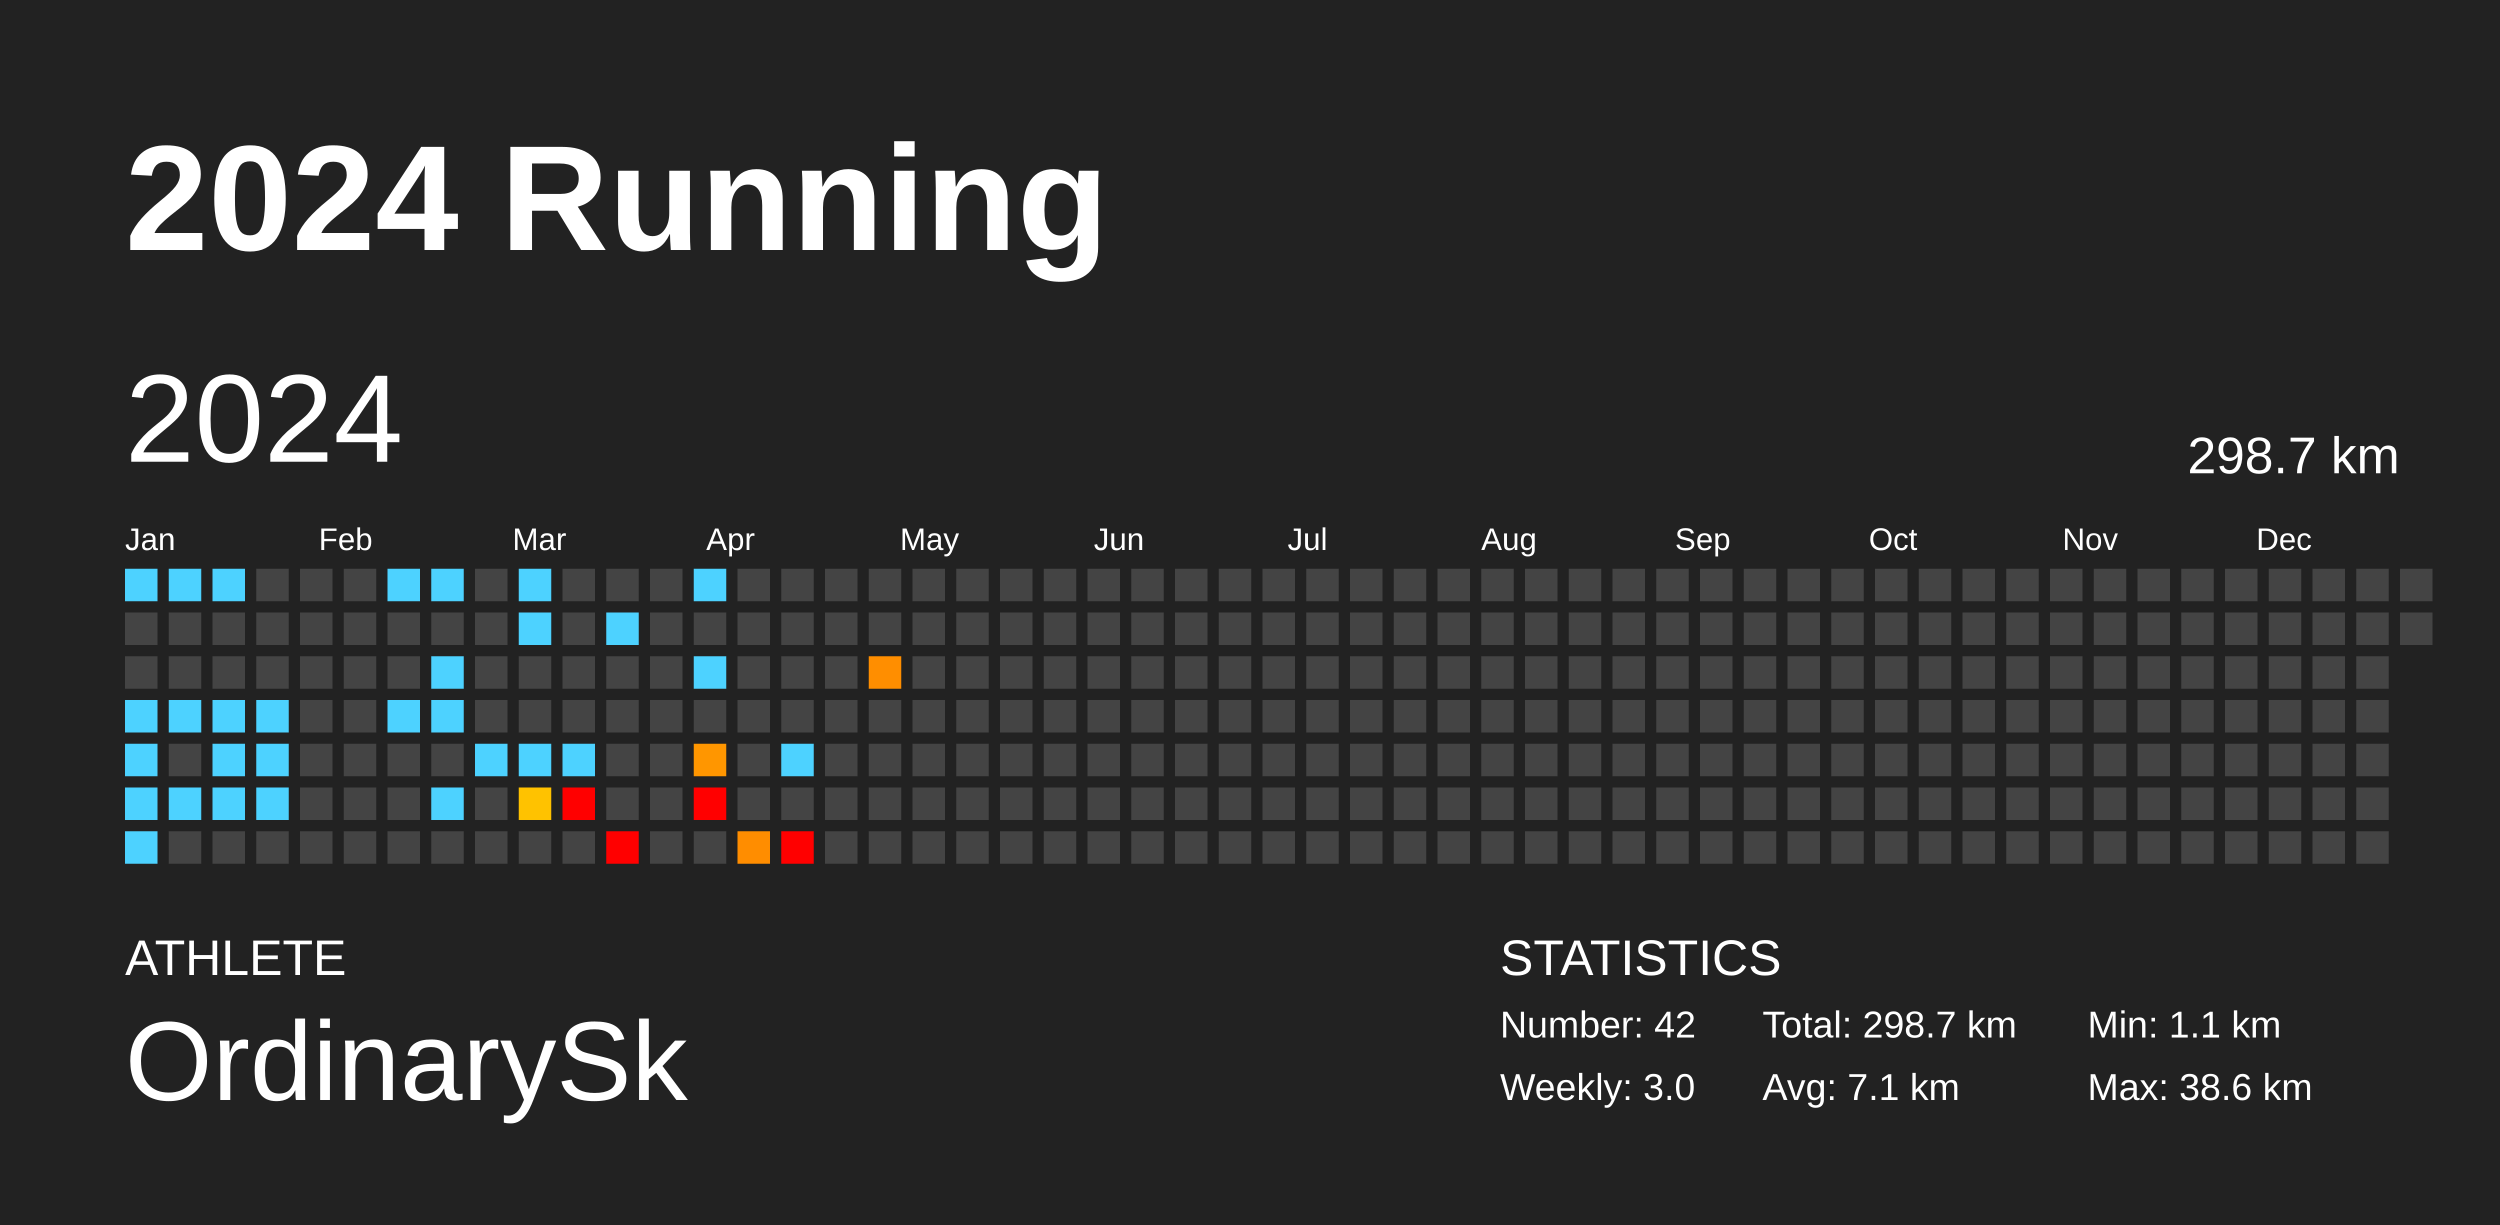
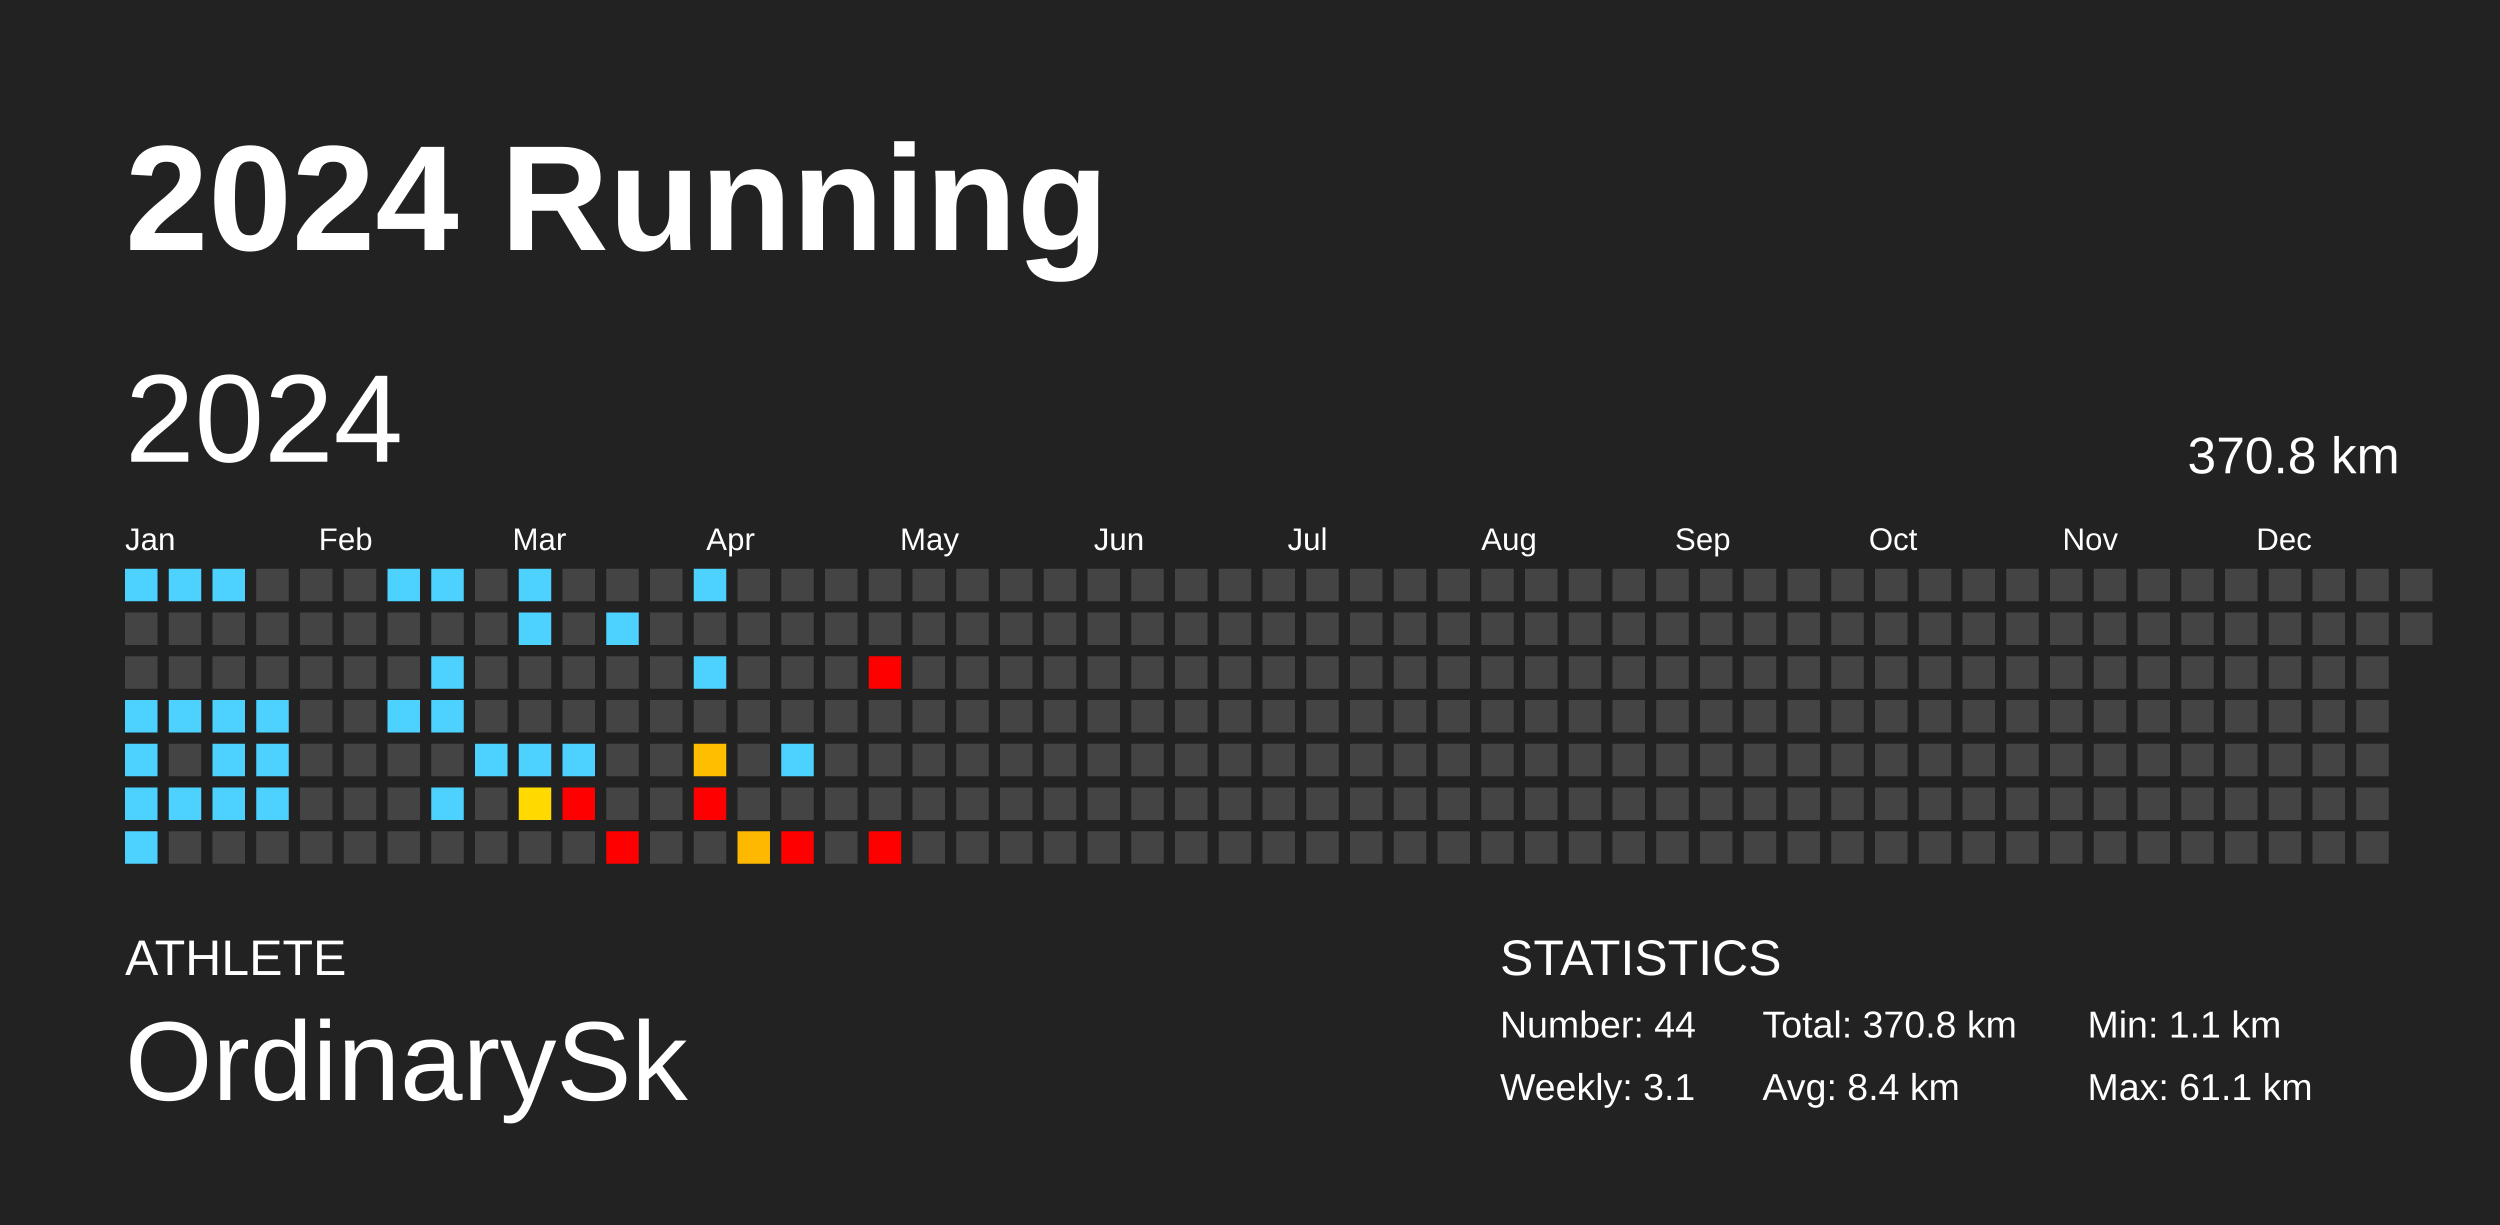
<svg xmlns="http://www.w3.org/2000/svg" baseProfile="full" height="98mm" version="1.1" viewBox="0,0,200,98" width="200mm">
  <defs />
  <rect fill="#222222" height="98" width="200" x="0" y="0" />
  <text fill="#FFFFFF" style="font-size:12px; font-family:Arial; font-weight:bold;" x="10" y="20">2024 Running</text>
  <text fill="#FFFFFF" style="font-size:4px; font-family:Arial" x="10" y="78">ATHLETE</text>
  <text fill="#FFFFFF" style="font-size:9px; font-family:Arial" x="10" y="88">OrdinarySk</text>
  <text fill="#FFFFFF" style="font-size:4px; font-family:Arial" x="120" y="78">STATISTICS</text>
-   <text fill="#FFFFFF" style="font-size:3px; font-family:Arial" x="120" y="83">Number: 42</text>
-   <text fill="#FFFFFF" style="font-size:3px; font-family:Arial" x="120" y="88">Weekly: 3.0</text>
-   <text fill="#FFFFFF" style="font-size:3px; font-family:Arial" x="141" y="83">Total: 298.7 km</text>
-   <text fill="#FFFFFF" style="font-size:3px; font-family:Arial" x="141" y="88">Avg: 7.1 km</text>
+   <text fill="#FFFFFF" style="font-size:3px; font-family:Arial" x="120" y="83">Number: 44</text>
+   <text fill="#FFFFFF" style="font-size:3px; font-family:Arial" x="120" y="88">Weekly: 3.1</text>
+   <text fill="#FFFFFF" style="font-size:3px; font-family:Arial" x="141" y="83">Total: 370.8 km</text>
+   <text fill="#FFFFFF" style="font-size:3px; font-family:Arial" x="141" y="88">Avg: 8.4 km</text>
  <text fill="#FFFFFF" style="font-size:3px; font-family:Arial" x="167" y="83">Min: 1.1 km</text>
-   <text fill="#FFFFFF" style="font-size:3px; font-family:Arial" x="167" y="88">Max: 38.6 km</text>
+   <text fill="#FFFFFF" style="font-size:3px; font-family:Arial" x="167" y="88">Max: 61.1 km</text>
  <text dominant-baseline="hanging" fill="#FFFFFF" style="font-size:10.0px; font-family:Arial;" x="10" y="30">2024</text>
-   <text dominant-baseline="hanging" fill="#FFFFFF" style="font-size:4.125px; font-family:Arial;" x="175" y="35">298.7 km</text>
+   <text dominant-baseline="hanging" fill="#FFFFFF" style="font-size:4.125px; font-family:Arial;" x="175" y="35">370.8 km</text>
  <text fill="#FFFFFF" style="font-size:2.5px; font-family:Arial" x="10.0" y="44">Jan</text>
  <text fill="#FFFFFF" style="font-size:2.5px; font-family:Arial" x="25.5" y="44">Feb</text>
  <text fill="#FFFFFF" style="font-size:2.5px; font-family:Arial" x="41.0" y="44">Mar</text>
  <text fill="#FFFFFF" style="font-size:2.5px; font-family:Arial" x="56.5" y="44">Apr</text>
  <text fill="#FFFFFF" style="font-size:2.5px; font-family:Arial" x="72.0" y="44">May</text>
  <text fill="#FFFFFF" style="font-size:2.5px; font-family:Arial" x="87.5" y="44">Jun</text>
  <text fill="#FFFFFF" style="font-size:2.5px; font-family:Arial" x="103.0" y="44">Jul</text>
  <text fill="#FFFFFF" style="font-size:2.5px; font-family:Arial" x="118.5" y="44">Aug</text>
  <text fill="#FFFFFF" style="font-size:2.5px; font-family:Arial" x="134.0" y="44">Sep</text>
  <text fill="#FFFFFF" style="font-size:2.5px; font-family:Arial" x="149.5" y="44">Oct</text>
  <text fill="#FFFFFF" style="font-size:2.5px; font-family:Arial" x="165.0" y="44">Nov</text>
  <text fill="#FFFFFF" style="font-size:2.5px; font-family:Arial" x="180.5" y="44">Dec</text>
  <rect fill="#4dd2ff" height="2.6" width="2.6" x="10.0" y="45.5" />
  <rect fill="#444444" height="2.6" width="2.6" x="10.0" y="49.0" />
  <rect fill="#444444" height="2.6" width="2.6" x="10.0" y="52.5" />
  <rect fill="#4dd2ff" height="2.6" width="2.6" x="10.0" y="56.0" />
  <rect fill="#4dd2ff" height="2.6" width="2.6" x="10.0" y="59.5" />
  <rect fill="#4dd2ff" height="2.6" width="2.6" x="10.0" y="63.0" />
  <rect fill="#4dd2ff" height="2.6" width="2.6" x="10.0" y="66.5" />
  <rect fill="#4dd2ff" height="2.6" width="2.6" x="13.5" y="45.5" />
  <rect fill="#444444" height="2.6" width="2.6" x="13.5" y="49.0" />
  <rect fill="#444444" height="2.6" width="2.6" x="13.5" y="52.5" />
  <rect fill="#4dd2ff" height="2.6" width="2.6" x="13.5" y="56.0" />
  <rect fill="#444444" height="2.6" width="2.6" x="13.5" y="59.5" />
  <rect fill="#4dd2ff" height="2.6" width="2.6" x="13.5" y="63.0" />
  <rect fill="#444444" height="2.6" width="2.6" x="13.5" y="66.5" />
  <rect fill="#4dd2ff" height="2.6" width="2.6" x="17.0" y="45.5" />
  <rect fill="#444444" height="2.6" width="2.6" x="17.0" y="49.0" />
  <rect fill="#444444" height="2.6" width="2.6" x="17.0" y="52.5" />
  <rect fill="#4dd2ff" height="2.6" width="2.6" x="17.0" y="56.0" />
  <rect fill="#4dd2ff" height="2.6" width="2.6" x="17.0" y="59.5" />
  <rect fill="#4dd2ff" height="2.6" width="2.6" x="17.0" y="63.0" />
  <rect fill="#444444" height="2.6" width="2.6" x="17.0" y="66.5" />
  <rect fill="#444444" height="2.6" width="2.6" x="20.5" y="45.5" />
  <rect fill="#444444" height="2.6" width="2.6" x="20.5" y="49.0" />
  <rect fill="#444444" height="2.6" width="2.6" x="20.5" y="52.5" />
  <rect fill="#4dd2ff" height="2.6" width="2.6" x="20.5" y="56.0" />
  <rect fill="#4dd2ff" height="2.6" width="2.6" x="20.5" y="59.5" />
  <rect fill="#4dd2ff" height="2.6" width="2.6" x="20.5" y="63.0" />
  <rect fill="#444444" height="2.6" width="2.6" x="20.5" y="66.5" />
  <rect fill="#444444" height="2.6" width="2.6" x="24.0" y="45.5" />
  <rect fill="#444444" height="2.6" width="2.6" x="24.0" y="49.0" />
  <rect fill="#444444" height="2.6" width="2.6" x="24.0" y="52.5" />
  <rect fill="#444444" height="2.6" width="2.6" x="24.0" y="56.0" />
  <rect fill="#444444" height="2.6" width="2.6" x="24.0" y="59.5" />
  <rect fill="#444444" height="2.6" width="2.6" x="24.0" y="63.0" />
  <rect fill="#444444" height="2.6" width="2.6" x="24.0" y="66.5" />
  <rect fill="#444444" height="2.6" width="2.6" x="27.5" y="45.5" />
  <rect fill="#444444" height="2.6" width="2.6" x="27.5" y="49.0" />
  <rect fill="#444444" height="2.6" width="2.6" x="27.5" y="52.5" />
  <rect fill="#444444" height="2.6" width="2.6" x="27.5" y="56.0" />
  <rect fill="#444444" height="2.6" width="2.6" x="27.5" y="59.5" />
  <rect fill="#444444" height="2.6" width="2.6" x="27.5" y="63.0" />
  <rect fill="#444444" height="2.6" width="2.6" x="27.5" y="66.5" />
  <rect fill="#4dd2ff" height="2.6" width="2.6" x="31.0" y="45.5" />
  <rect fill="#444444" height="2.6" width="2.6" x="31.0" y="49.0" />
  <rect fill="#444444" height="2.6" width="2.6" x="31.0" y="52.5" />
  <rect fill="#4dd2ff" height="2.6" width="2.6" x="31.0" y="56.0" />
  <rect fill="#444444" height="2.6" width="2.6" x="31.0" y="59.5" />
  <rect fill="#444444" height="2.6" width="2.6" x="31.0" y="63.0" />
  <rect fill="#444444" height="2.6" width="2.6" x="31.0" y="66.5" />
  <rect fill="#4dd2ff" height="2.6" width="2.6" x="34.5" y="45.5" />
  <rect fill="#444444" height="2.6" width="2.6" x="34.5" y="49.0" />
  <rect fill="#4dd2ff" height="2.6" width="2.6" x="34.5" y="52.5" />
  <rect fill="#4dd2ff" height="2.6" width="2.6" x="34.5" y="56.0" />
  <rect fill="#444444" height="2.6" width="2.6" x="34.5" y="59.5" />
  <rect fill="#4dd2ff" height="2.6" width="2.6" x="34.5" y="63.0" />
  <rect fill="#444444" height="2.6" width="2.6" x="34.5" y="66.5" />
  <rect fill="#444444" height="2.6" width="2.6" x="38.0" y="45.5" />
  <rect fill="#444444" height="2.6" width="2.6" x="38.0" y="49.0" />
  <rect fill="#444444" height="2.6" width="2.6" x="38.0" y="52.5" />
  <rect fill="#444444" height="2.6" width="2.6" x="38.0" y="56.0" />
  <rect fill="#4dd2ff" height="2.6" width="2.6" x="38.0" y="59.5" />
  <rect fill="#444444" height="2.6" width="2.6" x="38.0" y="63.0" />
  <rect fill="#444444" height="2.6" width="2.6" x="38.0" y="66.5" />
  <rect fill="#4dd2ff" height="2.6" width="2.6" x="41.5" y="45.5" />
  <rect fill="#4dd2ff" height="2.6" width="2.6" x="41.5" y="49.0" />
  <rect fill="#444444" height="2.6" width="2.6" x="41.5" y="52.5" />
  <rect fill="#444444" height="2.6" width="2.6" x="41.5" y="56.0" />
  <rect fill="#4dd2ff" height="2.6" width="2.6" x="41.5" y="59.5" />
-   <rect fill="#ffc200" height="2.6" width="2.6" x="41.5" y="63.0" />
+   <rect fill="#ffd900" height="2.6" width="2.6" x="41.5" y="63.0" />
  <rect fill="#444444" height="2.6" width="2.6" x="41.5" y="66.5" />
  <rect fill="#444444" height="2.6" width="2.6" x="45.0" y="45.5" />
  <rect fill="#444444" height="2.6" width="2.6" x="45.0" y="49.0" />
  <rect fill="#444444" height="2.6" width="2.6" x="45.0" y="52.5" />
  <rect fill="#444444" height="2.6" width="2.6" x="45.0" y="56.0" />
  <rect fill="#4dd2ff" height="2.6" width="2.6" x="45.0" y="59.5" />
  <rect fill="red" height="2.6" width="2.6" x="45.0" y="63.0" />
  <rect fill="#444444" height="2.6" width="2.6" x="45.0" y="66.5" />
  <rect fill="#444444" height="2.6" width="2.6" x="48.5" y="45.5" />
  <rect fill="#4dd2ff" height="2.6" width="2.6" x="48.5" y="49.0" />
  <rect fill="#444444" height="2.6" width="2.6" x="48.5" y="52.5" />
  <rect fill="#444444" height="2.6" width="2.6" x="48.5" y="56.0" />
  <rect fill="#444444" height="2.6" width="2.6" x="48.5" y="59.5" />
  <rect fill="#444444" height="2.6" width="2.6" x="48.5" y="63.0" />
  <rect fill="red" height="2.6" width="2.6" x="48.5" y="66.5" />
  <rect fill="#444444" height="2.6" width="2.6" x="52.0" y="45.5" />
  <rect fill="#444444" height="2.6" width="2.6" x="52.0" y="49.0" />
  <rect fill="#444444" height="2.6" width="2.6" x="52.0" y="52.5" />
  <rect fill="#444444" height="2.6" width="2.6" x="52.0" y="56.0" />
  <rect fill="#444444" height="2.6" width="2.6" x="52.0" y="59.5" />
  <rect fill="#444444" height="2.6" width="2.6" x="52.0" y="63.0" />
  <rect fill="#444444" height="2.6" width="2.6" x="52.0" y="66.5" />
  <rect fill="#4dd2ff" height="2.6" width="2.6" x="55.5" y="45.5" />
  <rect fill="#444444" height="2.6" width="2.6" x="55.5" y="49.0" />
  <rect fill="#4dd2ff" height="2.6" width="2.6" x="55.5" y="52.5" />
  <rect fill="#444444" height="2.6" width="2.6" x="55.5" y="56.0" />
-   <rect fill="#ff9600" height="2.6" width="2.6" x="55.5" y="59.5" />
+   <rect fill="#ffbe00" height="2.6" width="2.6" x="55.5" y="59.5" />
  <rect fill="red" height="2.6" width="2.6" x="55.5" y="63.0" />
  <rect fill="#444444" height="2.6" width="2.6" x="55.5" y="66.5" />
  <rect fill="#444444" height="2.6" width="2.6" x="59.0" y="45.5" />
  <rect fill="#444444" height="2.6" width="2.6" x="59.0" y="49.0" />
  <rect fill="#444444" height="2.6" width="2.6" x="59.0" y="52.5" />
  <rect fill="#444444" height="2.6" width="2.6" x="59.0" y="56.0" />
  <rect fill="#444444" height="2.6" width="2.6" x="59.0" y="59.5" />
  <rect fill="#444444" height="2.6" width="2.6" x="59.0" y="63.0" />
-   <rect fill="#ff8d00" height="2.6" width="2.6" x="59.0" y="66.5" />
+   <rect fill="#ffb800" height="2.6" width="2.6" x="59.0" y="66.5" />
  <rect fill="#444444" height="2.6" width="2.6" x="62.5" y="45.5" />
  <rect fill="#444444" height="2.6" width="2.6" x="62.5" y="49.0" />
  <rect fill="#444444" height="2.6" width="2.6" x="62.5" y="52.5" />
  <rect fill="#444444" height="2.6" width="2.6" x="62.5" y="56.0" />
  <rect fill="#4dd2ff" height="2.6" width="2.6" x="62.5" y="59.5" />
  <rect fill="#444444" height="2.6" width="2.6" x="62.5" y="63.0" />
  <rect fill="red" height="2.6" width="2.6" x="62.5" y="66.5" />
  <rect fill="#444444" height="2.6" width="2.6" x="66.0" y="45.5" />
  <rect fill="#444444" height="2.6" width="2.6" x="66.0" y="49.0" />
  <rect fill="#444444" height="2.6" width="2.6" x="66.0" y="52.5" />
  <rect fill="#444444" height="2.6" width="2.6" x="66.0" y="56.0" />
  <rect fill="#444444" height="2.6" width="2.6" x="66.0" y="59.5" />
  <rect fill="#444444" height="2.6" width="2.6" x="66.0" y="63.0" />
  <rect fill="#444444" height="2.6" width="2.6" x="66.0" y="66.5" />
  <rect fill="#444444" height="2.6" width="2.6" x="69.5" y="45.5" />
  <rect fill="#444444" height="2.6" width="2.6" x="69.5" y="49.0" />
-   <rect fill="#ff8e00" height="2.6" width="2.6" x="69.5" y="52.5" />
+   <rect fill="red" height="2.6" width="2.6" x="69.5" y="52.5" />
  <rect fill="#444444" height="2.6" width="2.6" x="69.5" y="56.0" />
  <rect fill="#444444" height="2.6" width="2.6" x="69.5" y="59.5" />
  <rect fill="#444444" height="2.6" width="2.6" x="69.5" y="63.0" />
-   <rect fill="#444444" height="2.6" width="2.6" x="69.5" y="66.5" />
+   <rect fill="red" height="2.6" width="2.6" x="69.5" y="66.5" />
  <rect fill="#444444" height="2.6" width="2.6" x="73.0" y="45.5" />
  <rect fill="#444444" height="2.6" width="2.6" x="73.0" y="49.0" />
  <rect fill="#444444" height="2.6" width="2.6" x="73.0" y="52.5" />
  <rect fill="#444444" height="2.6" width="2.6" x="73.0" y="56.0" />
  <rect fill="#444444" height="2.6" width="2.6" x="73.0" y="59.5" />
  <rect fill="#444444" height="2.6" width="2.6" x="73.0" y="63.0" />
  <rect fill="#444444" height="2.6" width="2.6" x="73.0" y="66.5" />
  <rect fill="#444444" height="2.6" width="2.6" x="76.5" y="45.5" />
  <rect fill="#444444" height="2.6" width="2.6" x="76.5" y="49.0" />
  <rect fill="#444444" height="2.6" width="2.6" x="76.5" y="52.5" />
  <rect fill="#444444" height="2.6" width="2.6" x="76.5" y="56.0" />
  <rect fill="#444444" height="2.6" width="2.6" x="76.5" y="59.5" />
  <rect fill="#444444" height="2.6" width="2.6" x="76.5" y="63.0" />
  <rect fill="#444444" height="2.6" width="2.6" x="76.5" y="66.5" />
  <rect fill="#444444" height="2.6" width="2.6" x="80.0" y="45.5" />
  <rect fill="#444444" height="2.6" width="2.6" x="80.0" y="49.0" />
  <rect fill="#444444" height="2.6" width="2.6" x="80.0" y="52.5" />
  <rect fill="#444444" height="2.6" width="2.6" x="80.0" y="56.0" />
  <rect fill="#444444" height="2.6" width="2.6" x="80.0" y="59.5" />
  <rect fill="#444444" height="2.6" width="2.6" x="80.0" y="63.0" />
  <rect fill="#444444" height="2.6" width="2.6" x="80.0" y="66.5" />
  <rect fill="#444444" height="2.6" width="2.6" x="83.5" y="45.5" />
  <rect fill="#444444" height="2.6" width="2.6" x="83.5" y="49.0" />
  <rect fill="#444444" height="2.6" width="2.6" x="83.5" y="52.5" />
  <rect fill="#444444" height="2.6" width="2.6" x="83.5" y="56.0" />
  <rect fill="#444444" height="2.6" width="2.6" x="83.5" y="59.5" />
  <rect fill="#444444" height="2.6" width="2.6" x="83.5" y="63.0" />
  <rect fill="#444444" height="2.6" width="2.6" x="83.5" y="66.5" />
  <rect fill="#444444" height="2.6" width="2.6" x="87.0" y="45.5" />
  <rect fill="#444444" height="2.6" width="2.6" x="87.0" y="49.0" />
  <rect fill="#444444" height="2.6" width="2.6" x="87.0" y="52.5" />
  <rect fill="#444444" height="2.6" width="2.6" x="87.0" y="56.0" />
  <rect fill="#444444" height="2.6" width="2.6" x="87.0" y="59.5" />
  <rect fill="#444444" height="2.6" width="2.6" x="87.0" y="63.0" />
  <rect fill="#444444" height="2.6" width="2.6" x="87.0" y="66.5" />
  <rect fill="#444444" height="2.6" width="2.6" x="90.5" y="45.5" />
  <rect fill="#444444" height="2.6" width="2.6" x="90.5" y="49.0" />
  <rect fill="#444444" height="2.6" width="2.6" x="90.5" y="52.5" />
  <rect fill="#444444" height="2.6" width="2.6" x="90.5" y="56.0" />
  <rect fill="#444444" height="2.6" width="2.6" x="90.5" y="59.5" />
  <rect fill="#444444" height="2.6" width="2.6" x="90.5" y="63.0" />
  <rect fill="#444444" height="2.6" width="2.6" x="90.5" y="66.5" />
  <rect fill="#444444" height="2.6" width="2.6" x="94.0" y="45.5" />
  <rect fill="#444444" height="2.6" width="2.6" x="94.0" y="49.0" />
  <rect fill="#444444" height="2.6" width="2.6" x="94.0" y="52.5" />
  <rect fill="#444444" height="2.6" width="2.6" x="94.0" y="56.0" />
  <rect fill="#444444" height="2.6" width="2.6" x="94.0" y="59.5" />
  <rect fill="#444444" height="2.6" width="2.6" x="94.0" y="63.0" />
  <rect fill="#444444" height="2.6" width="2.6" x="94.0" y="66.5" />
  <rect fill="#444444" height="2.6" width="2.6" x="97.5" y="45.5" />
  <rect fill="#444444" height="2.6" width="2.6" x="97.5" y="49.0" />
  <rect fill="#444444" height="2.6" width="2.6" x="97.5" y="52.5" />
  <rect fill="#444444" height="2.6" width="2.6" x="97.5" y="56.0" />
  <rect fill="#444444" height="2.6" width="2.6" x="97.5" y="59.5" />
  <rect fill="#444444" height="2.6" width="2.6" x="97.5" y="63.0" />
  <rect fill="#444444" height="2.6" width="2.6" x="97.5" y="66.5" />
  <rect fill="#444444" height="2.6" width="2.6" x="101.0" y="45.5" />
  <rect fill="#444444" height="2.6" width="2.6" x="101.0" y="49.0" />
  <rect fill="#444444" height="2.6" width="2.6" x="101.0" y="52.5" />
  <rect fill="#444444" height="2.6" width="2.6" x="101.0" y="56.0" />
  <rect fill="#444444" height="2.6" width="2.6" x="101.0" y="59.5" />
  <rect fill="#444444" height="2.6" width="2.6" x="101.0" y="63.0" />
  <rect fill="#444444" height="2.6" width="2.6" x="101.0" y="66.5" />
  <rect fill="#444444" height="2.6" width="2.6" x="104.5" y="45.5" />
  <rect fill="#444444" height="2.6" width="2.6" x="104.5" y="49.0" />
  <rect fill="#444444" height="2.6" width="2.6" x="104.5" y="52.5" />
  <rect fill="#444444" height="2.6" width="2.6" x="104.5" y="56.0" />
  <rect fill="#444444" height="2.6" width="2.6" x="104.5" y="59.5" />
  <rect fill="#444444" height="2.6" width="2.6" x="104.5" y="63.0" />
  <rect fill="#444444" height="2.6" width="2.6" x="104.5" y="66.5" />
  <rect fill="#444444" height="2.6" width="2.6" x="108.0" y="45.5" />
  <rect fill="#444444" height="2.6" width="2.6" x="108.0" y="49.0" />
  <rect fill="#444444" height="2.6" width="2.6" x="108.0" y="52.5" />
  <rect fill="#444444" height="2.6" width="2.6" x="108.0" y="56.0" />
  <rect fill="#444444" height="2.6" width="2.6" x="108.0" y="59.5" />
  <rect fill="#444444" height="2.6" width="2.6" x="108.0" y="63.0" />
  <rect fill="#444444" height="2.6" width="2.6" x="108.0" y="66.5" />
  <rect fill="#444444" height="2.6" width="2.6" x="111.5" y="45.5" />
  <rect fill="#444444" height="2.6" width="2.6" x="111.5" y="49.0" />
  <rect fill="#444444" height="2.6" width="2.6" x="111.5" y="52.5" />
  <rect fill="#444444" height="2.6" width="2.6" x="111.5" y="56.0" />
  <rect fill="#444444" height="2.6" width="2.6" x="111.5" y="59.5" />
  <rect fill="#444444" height="2.6" width="2.6" x="111.5" y="63.0" />
  <rect fill="#444444" height="2.6" width="2.6" x="111.5" y="66.5" />
  <rect fill="#444444" height="2.6" width="2.6" x="115.0" y="45.5" />
  <rect fill="#444444" height="2.6" width="2.6" x="115.0" y="49.0" />
  <rect fill="#444444" height="2.6" width="2.6" x="115.0" y="52.5" />
  <rect fill="#444444" height="2.6" width="2.6" x="115.0" y="56.0" />
  <rect fill="#444444" height="2.6" width="2.6" x="115.0" y="59.5" />
  <rect fill="#444444" height="2.6" width="2.6" x="115.0" y="63.0" />
  <rect fill="#444444" height="2.6" width="2.6" x="115.0" y="66.5" />
  <rect fill="#444444" height="2.6" width="2.6" x="118.5" y="45.5" />
  <rect fill="#444444" height="2.6" width="2.6" x="118.5" y="49.0" />
  <rect fill="#444444" height="2.6" width="2.6" x="118.5" y="52.5" />
  <rect fill="#444444" height="2.6" width="2.6" x="118.5" y="56.0" />
  <rect fill="#444444" height="2.6" width="2.6" x="118.5" y="59.5" />
  <rect fill="#444444" height="2.6" width="2.6" x="118.5" y="63.0" />
  <rect fill="#444444" height="2.6" width="2.6" x="118.5" y="66.5" />
  <rect fill="#444444" height="2.6" width="2.6" x="122.0" y="45.5" />
  <rect fill="#444444" height="2.6" width="2.6" x="122.0" y="49.0" />
  <rect fill="#444444" height="2.6" width="2.6" x="122.0" y="52.5" />
  <rect fill="#444444" height="2.6" width="2.6" x="122.0" y="56.0" />
  <rect fill="#444444" height="2.6" width="2.6" x="122.0" y="59.5" />
  <rect fill="#444444" height="2.6" width="2.6" x="122.0" y="63.0" />
  <rect fill="#444444" height="2.6" width="2.6" x="122.0" y="66.5" />
  <rect fill="#444444" height="2.6" width="2.6" x="125.5" y="45.5" />
  <rect fill="#444444" height="2.6" width="2.6" x="125.5" y="49.0" />
  <rect fill="#444444" height="2.6" width="2.6" x="125.5" y="52.5" />
  <rect fill="#444444" height="2.6" width="2.6" x="125.5" y="56.0" />
  <rect fill="#444444" height="2.6" width="2.6" x="125.5" y="59.5" />
  <rect fill="#444444" height="2.6" width="2.6" x="125.5" y="63.0" />
  <rect fill="#444444" height="2.6" width="2.6" x="125.5" y="66.5" />
  <rect fill="#444444" height="2.6" width="2.6" x="129.0" y="45.5" />
  <rect fill="#444444" height="2.6" width="2.6" x="129.0" y="49.0" />
  <rect fill="#444444" height="2.6" width="2.6" x="129.0" y="52.5" />
  <rect fill="#444444" height="2.6" width="2.6" x="129.0" y="56.0" />
  <rect fill="#444444" height="2.6" width="2.6" x="129.0" y="59.5" />
  <rect fill="#444444" height="2.6" width="2.6" x="129.0" y="63.0" />
  <rect fill="#444444" height="2.6" width="2.6" x="129.0" y="66.5" />
  <rect fill="#444444" height="2.6" width="2.6" x="132.5" y="45.5" />
  <rect fill="#444444" height="2.6" width="2.6" x="132.5" y="49.0" />
  <rect fill="#444444" height="2.6" width="2.6" x="132.5" y="52.5" />
  <rect fill="#444444" height="2.6" width="2.6" x="132.5" y="56.0" />
  <rect fill="#444444" height="2.6" width="2.6" x="132.5" y="59.5" />
  <rect fill="#444444" height="2.6" width="2.6" x="132.5" y="63.0" />
  <rect fill="#444444" height="2.6" width="2.6" x="132.5" y="66.5" />
  <rect fill="#444444" height="2.6" width="2.6" x="136.0" y="45.5" />
  <rect fill="#444444" height="2.6" width="2.6" x="136.0" y="49.0" />
  <rect fill="#444444" height="2.6" width="2.6" x="136.0" y="52.5" />
  <rect fill="#444444" height="2.6" width="2.6" x="136.0" y="56.0" />
  <rect fill="#444444" height="2.6" width="2.6" x="136.0" y="59.5" />
  <rect fill="#444444" height="2.6" width="2.6" x="136.0" y="63.0" />
  <rect fill="#444444" height="2.6" width="2.6" x="136.0" y="66.5" />
  <rect fill="#444444" height="2.6" width="2.6" x="139.5" y="45.5" />
  <rect fill="#444444" height="2.6" width="2.6" x="139.5" y="49.0" />
  <rect fill="#444444" height="2.6" width="2.6" x="139.5" y="52.5" />
  <rect fill="#444444" height="2.6" width="2.6" x="139.5" y="56.0" />
  <rect fill="#444444" height="2.6" width="2.6" x="139.5" y="59.5" />
  <rect fill="#444444" height="2.6" width="2.6" x="139.5" y="63.0" />
  <rect fill="#444444" height="2.6" width="2.6" x="139.5" y="66.5" />
  <rect fill="#444444" height="2.6" width="2.6" x="143.0" y="45.5" />
  <rect fill="#444444" height="2.6" width="2.6" x="143.0" y="49.0" />
  <rect fill="#444444" height="2.6" width="2.6" x="143.0" y="52.5" />
  <rect fill="#444444" height="2.6" width="2.6" x="143.0" y="56.0" />
  <rect fill="#444444" height="2.6" width="2.6" x="143.0" y="59.5" />
  <rect fill="#444444" height="2.6" width="2.6" x="143.0" y="63.0" />
  <rect fill="#444444" height="2.6" width="2.6" x="143.0" y="66.5" />
  <rect fill="#444444" height="2.6" width="2.6" x="146.5" y="45.5" />
  <rect fill="#444444" height="2.6" width="2.6" x="146.5" y="49.0" />
  <rect fill="#444444" height="2.6" width="2.6" x="146.5" y="52.5" />
  <rect fill="#444444" height="2.6" width="2.6" x="146.5" y="56.0" />
  <rect fill="#444444" height="2.6" width="2.6" x="146.5" y="59.5" />
  <rect fill="#444444" height="2.6" width="2.6" x="146.5" y="63.0" />
  <rect fill="#444444" height="2.6" width="2.6" x="146.5" y="66.5" />
  <rect fill="#444444" height="2.6" width="2.6" x="150.0" y="45.5" />
  <rect fill="#444444" height="2.6" width="2.6" x="150.0" y="49.0" />
  <rect fill="#444444" height="2.6" width="2.6" x="150.0" y="52.5" />
  <rect fill="#444444" height="2.6" width="2.6" x="150.0" y="56.0" />
  <rect fill="#444444" height="2.6" width="2.6" x="150.0" y="59.5" />
  <rect fill="#444444" height="2.6" width="2.6" x="150.0" y="63.0" />
  <rect fill="#444444" height="2.6" width="2.6" x="150.0" y="66.5" />
  <rect fill="#444444" height="2.6" width="2.6" x="153.5" y="45.5" />
  <rect fill="#444444" height="2.6" width="2.6" x="153.5" y="49.0" />
  <rect fill="#444444" height="2.6" width="2.6" x="153.5" y="52.5" />
  <rect fill="#444444" height="2.6" width="2.6" x="153.5" y="56.0" />
  <rect fill="#444444" height="2.6" width="2.6" x="153.5" y="59.5" />
  <rect fill="#444444" height="2.6" width="2.6" x="153.5" y="63.0" />
  <rect fill="#444444" height="2.6" width="2.6" x="153.5" y="66.5" />
  <rect fill="#444444" height="2.6" width="2.6" x="157.0" y="45.5" />
  <rect fill="#444444" height="2.6" width="2.6" x="157.0" y="49.0" />
  <rect fill="#444444" height="2.6" width="2.6" x="157.0" y="52.5" />
  <rect fill="#444444" height="2.6" width="2.6" x="157.0" y="56.0" />
  <rect fill="#444444" height="2.6" width="2.6" x="157.0" y="59.5" />
  <rect fill="#444444" height="2.6" width="2.6" x="157.0" y="63.0" />
  <rect fill="#444444" height="2.6" width="2.6" x="157.0" y="66.5" />
  <rect fill="#444444" height="2.6" width="2.6" x="160.5" y="45.5" />
  <rect fill="#444444" height="2.6" width="2.6" x="160.5" y="49.0" />
  <rect fill="#444444" height="2.6" width="2.6" x="160.5" y="52.5" />
  <rect fill="#444444" height="2.6" width="2.6" x="160.5" y="56.0" />
  <rect fill="#444444" height="2.6" width="2.6" x="160.5" y="59.5" />
  <rect fill="#444444" height="2.6" width="2.6" x="160.5" y="63.0" />
  <rect fill="#444444" height="2.6" width="2.6" x="160.5" y="66.5" />
  <rect fill="#444444" height="2.6" width="2.6" x="164.0" y="45.5" />
  <rect fill="#444444" height="2.6" width="2.6" x="164.0" y="49.0" />
  <rect fill="#444444" height="2.6" width="2.6" x="164.0" y="52.5" />
  <rect fill="#444444" height="2.6" width="2.6" x="164.0" y="56.0" />
  <rect fill="#444444" height="2.6" width="2.6" x="164.0" y="59.5" />
  <rect fill="#444444" height="2.6" width="2.6" x="164.0" y="63.0" />
  <rect fill="#444444" height="2.6" width="2.6" x="164.0" y="66.5" />
  <rect fill="#444444" height="2.6" width="2.6" x="167.5" y="45.5" />
  <rect fill="#444444" height="2.6" width="2.6" x="167.5" y="49.0" />
  <rect fill="#444444" height="2.6" width="2.6" x="167.5" y="52.5" />
  <rect fill="#444444" height="2.6" width="2.6" x="167.5" y="56.0" />
  <rect fill="#444444" height="2.6" width="2.6" x="167.5" y="59.5" />
  <rect fill="#444444" height="2.6" width="2.6" x="167.5" y="63.0" />
  <rect fill="#444444" height="2.6" width="2.6" x="167.5" y="66.5" />
  <rect fill="#444444" height="2.6" width="2.6" x="171.0" y="45.5" />
  <rect fill="#444444" height="2.6" width="2.6" x="171.0" y="49.0" />
  <rect fill="#444444" height="2.6" width="2.6" x="171.0" y="52.5" />
  <rect fill="#444444" height="2.6" width="2.6" x="171.0" y="56.0" />
  <rect fill="#444444" height="2.6" width="2.6" x="171.0" y="59.5" />
  <rect fill="#444444" height="2.6" width="2.6" x="171.0" y="63.0" />
  <rect fill="#444444" height="2.6" width="2.6" x="171.0" y="66.5" />
  <rect fill="#444444" height="2.6" width="2.6" x="174.5" y="45.5" />
  <rect fill="#444444" height="2.6" width="2.6" x="174.5" y="49.0" />
  <rect fill="#444444" height="2.6" width="2.6" x="174.5" y="52.5" />
  <rect fill="#444444" height="2.6" width="2.6" x="174.5" y="56.0" />
  <rect fill="#444444" height="2.6" width="2.6" x="174.5" y="59.5" />
  <rect fill="#444444" height="2.6" width="2.6" x="174.5" y="63.0" />
  <rect fill="#444444" height="2.6" width="2.6" x="174.5" y="66.5" />
  <rect fill="#444444" height="2.6" width="2.6" x="178.0" y="45.5" />
  <rect fill="#444444" height="2.6" width="2.6" x="178.0" y="49.0" />
  <rect fill="#444444" height="2.6" width="2.6" x="178.0" y="52.5" />
  <rect fill="#444444" height="2.6" width="2.6" x="178.0" y="56.0" />
  <rect fill="#444444" height="2.6" width="2.6" x="178.0" y="59.5" />
  <rect fill="#444444" height="2.6" width="2.6" x="178.0" y="63.0" />
  <rect fill="#444444" height="2.6" width="2.6" x="178.0" y="66.5" />
  <rect fill="#444444" height="2.6" width="2.6" x="181.5" y="45.5" />
  <rect fill="#444444" height="2.6" width="2.6" x="181.5" y="49.0" />
  <rect fill="#444444" height="2.6" width="2.6" x="181.5" y="52.5" />
  <rect fill="#444444" height="2.6" width="2.6" x="181.5" y="56.0" />
  <rect fill="#444444" height="2.6" width="2.6" x="181.5" y="59.5" />
  <rect fill="#444444" height="2.6" width="2.6" x="181.5" y="63.0" />
  <rect fill="#444444" height="2.6" width="2.6" x="181.5" y="66.5" />
  <rect fill="#444444" height="2.6" width="2.6" x="185.0" y="45.5" />
  <rect fill="#444444" height="2.6" width="2.6" x="185.0" y="49.0" />
  <rect fill="#444444" height="2.6" width="2.6" x="185.0" y="52.5" />
  <rect fill="#444444" height="2.6" width="2.6" x="185.0" y="56.0" />
  <rect fill="#444444" height="2.6" width="2.6" x="185.0" y="59.5" />
  <rect fill="#444444" height="2.6" width="2.6" x="185.0" y="63.0" />
  <rect fill="#444444" height="2.6" width="2.6" x="185.0" y="66.5" />
  <rect fill="#444444" height="2.6" width="2.6" x="188.5" y="45.5" />
  <rect fill="#444444" height="2.6" width="2.6" x="188.5" y="49.0" />
  <rect fill="#444444" height="2.6" width="2.6" x="188.5" y="52.5" />
  <rect fill="#444444" height="2.6" width="2.6" x="188.5" y="56.0" />
  <rect fill="#444444" height="2.6" width="2.6" x="188.5" y="59.5" />
  <rect fill="#444444" height="2.6" width="2.6" x="188.5" y="63.0" />
  <rect fill="#444444" height="2.6" width="2.6" x="188.5" y="66.5" />
  <rect fill="#444444" height="2.6" width="2.6" x="192.0" y="45.5" />
  <rect fill="#444444" height="2.6" width="2.6" x="192.0" y="49.0" />
</svg>
